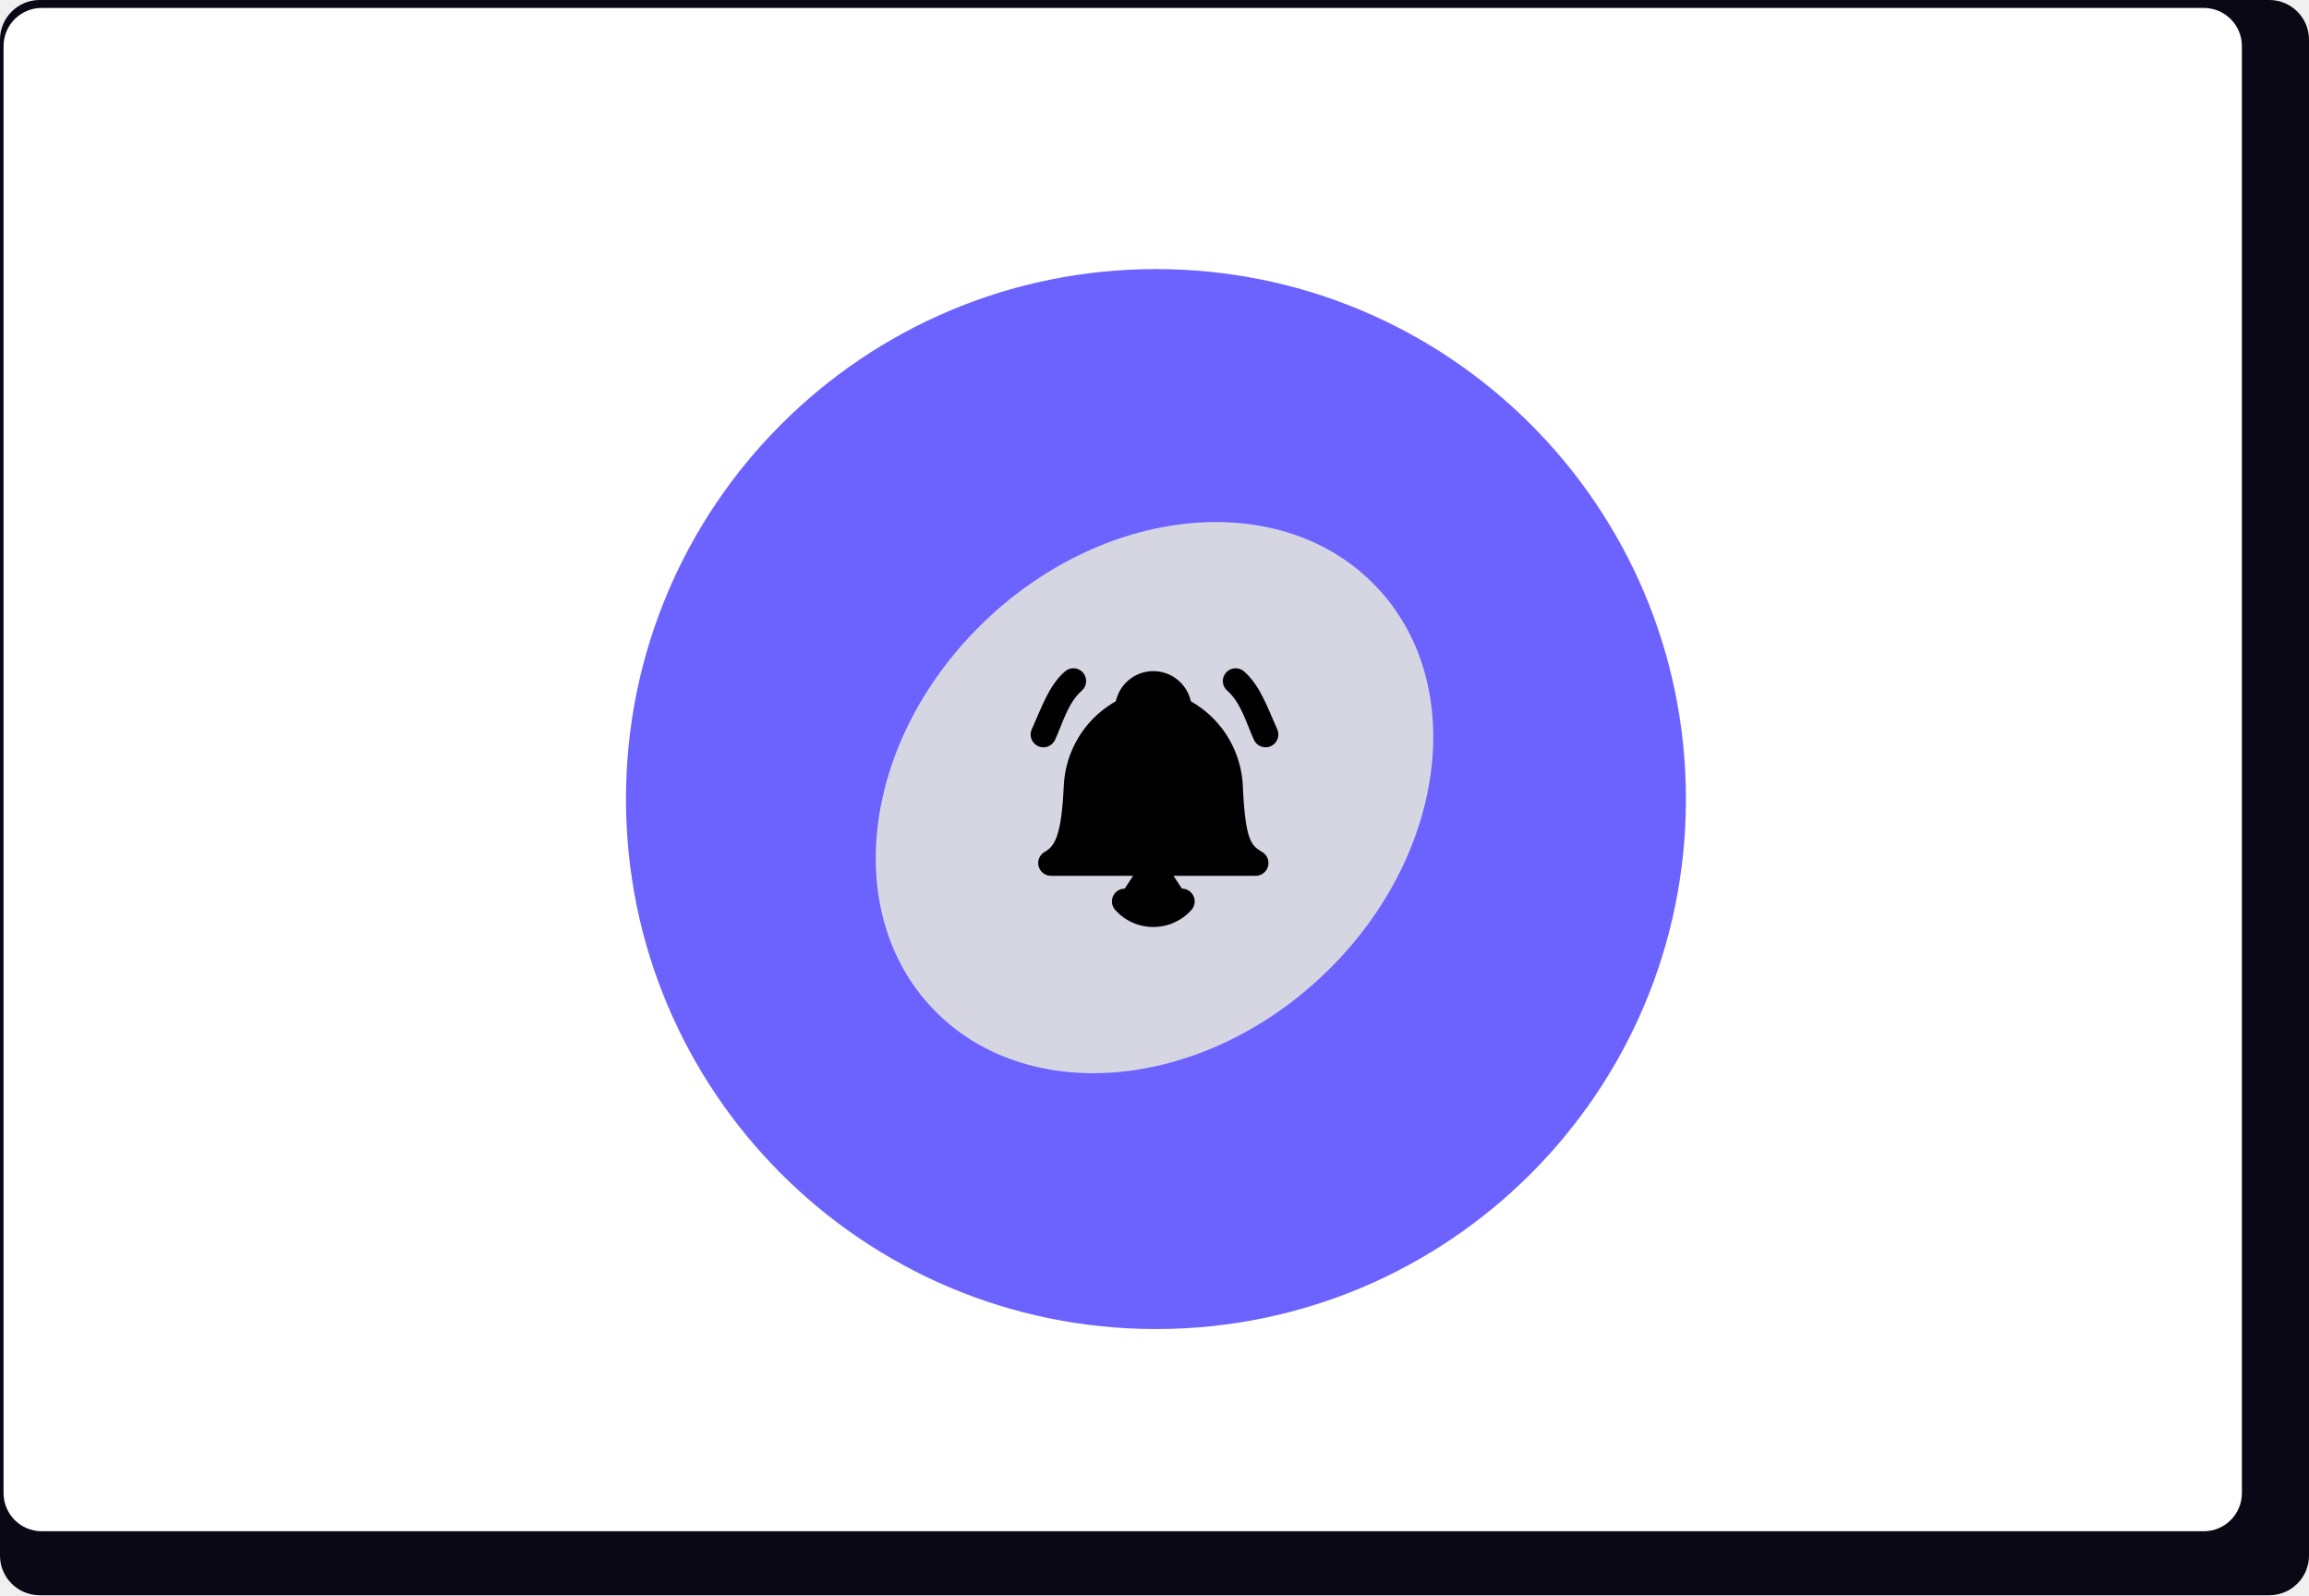
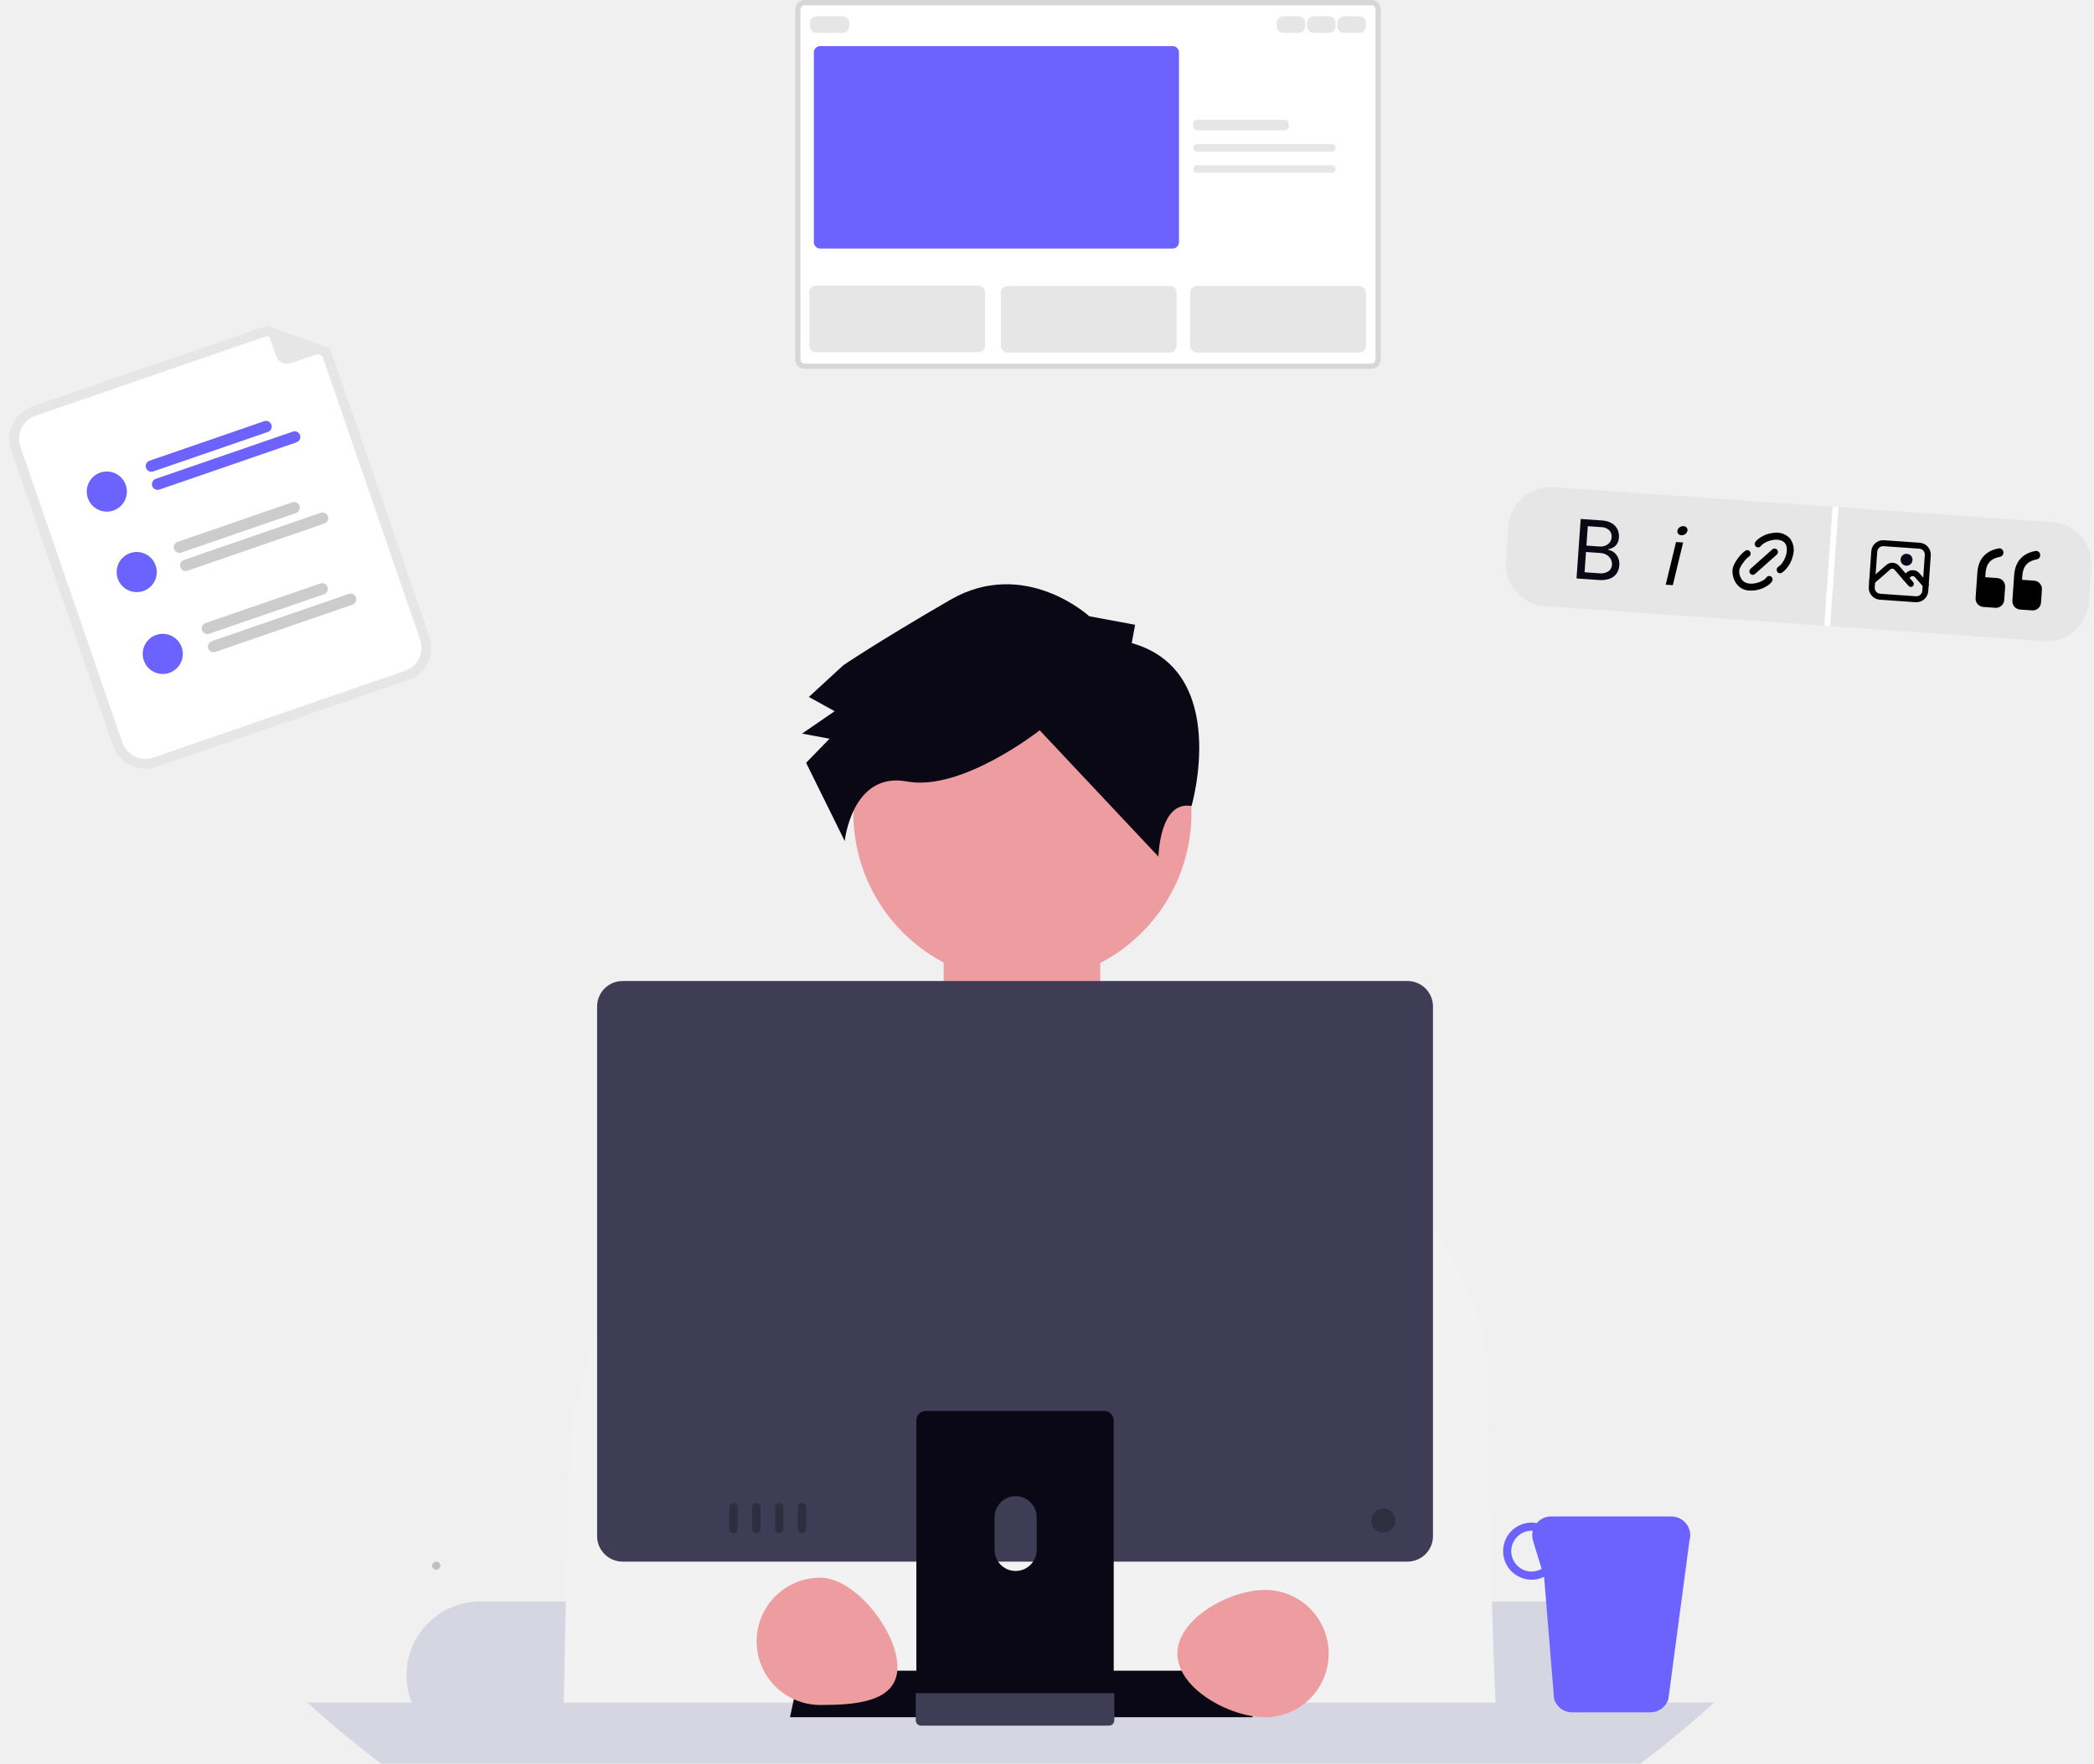
- <svg xmlns="http://www.w3.org/2000/svg" width="799.465" height="552.326" viewBox="0 0 799.465 552.326" role="img" artist="Katerina Limpitsouni" source="https://undraw.co/">
-   <g transform="translate(-560.267 -263.836)">
-     <path d="M1352.3,232.384H580.059a13.747,13.747,0,0,0-13.613,13.848v524.66a13.74,13.74,0,0,0,13.613,13.819H1352.3a13.741,13.741,0,0,0,13.613-13.819V246.232a13.747,13.747,0,0,0-13.611-13.848Z" transform="translate(-6.18 31.451)" fill="#090814" />
-     <path d="M1236.279,232.384H578.049a11.628,11.628,0,0,0-11.6,11.627V684.536a11.623,11.623,0,0,0,11.6,11.6h658.229a11.623,11.623,0,0,0,11.6-11.6V244.011a11.628,11.628,0,0,0-11.6-11.627Z" transform="translate(-3.436 34.195)" fill="#090814" />
-     <path d="M1328.244,232.384h-748.6a13.225,13.225,0,0,0-13.2,13.223V746.614a13.219,13.219,0,0,0,13.2,13.2h748.6a13.219,13.219,0,0,0,13.2-13.2V245.608a13.224,13.224,0,0,0-13.194-13.223Z" transform="translate(-4.945 34.195)" fill="#fff" />
-     <circle cx="183.5" cy="183.5" r="183.5" transform="translate(777 357)" fill="#6c63ff" />
-     <ellipse cx="105.981" cy="84.761" rx="105.981" ry="84.761" transform="translate(824.779 551.473) rotate(-43.502)" fill="#d6d6e3" />
-     <path d="M0,0H106.3V106.3H0Z" transform="translate(906.848 486.848)" fill="none" />
-     <path d="M-21362.514-17914.414a17.681,17.681,0,0,1-13.2-5.9,4.43,4.43,0,0,1,2.809-7.359l.49-.027,2.9-4.432h-28.434a4.429,4.429,0,0,1-2.186-8.283c3.416-1.936,5.8-5.281,6.617-22.924a35.438,35.438,0,0,1,16.924-28.59l1.1-.645.043-.193a13.3,13.3,0,0,1,11.352-10.143l.8-.076.779-.016a13.3,13.3,0,0,1,12.736,9.482l.205.758.037.193a35.487,35.487,0,0,1,17.82,26.881l.123,1.268c.783,18.131,2.59,21.049,5.242,23.047l.736.516.721.441a4.431,4.431,0,0,1-1.672,8.256l-.51.027h-28.445l2.906,4.432a4.43,4.43,0,0,1,3.3,7.387,17.687,17.687,0,0,1-13.18,5.9Zm34.838-64.8c-2.637-5.748-4.475-12.865-9.246-17.014a4.428,4.428,0,0,1-.445-6.246v-.006a4.43,4.43,0,0,1,6.248-.436c5.727,4.969,8.326,13.107,11.5,20a4.432,4.432,0,0,1-2.176,5.877,4.4,4.4,0,0,1-1.846.406A4.44,4.44,0,0,1-21327.676-17979.213Zm-74.742,2.176a4.427,4.427,0,0,1-2.176-5.877c3.17-6.893,5.77-15.031,11.5-20a4.423,4.423,0,0,1,6.242.436v.006a4.433,4.433,0,0,1-.439,6.246c-4.777,4.148-6.613,11.266-9.252,17.014a4.437,4.437,0,0,1-4.029,2.582A4.417,4.417,0,0,1-21402.418-17977.037Z" transform="translate(22322.109 18499.207)" />
+ <svg xmlns="http://www.w3.org/2000/svg" width="800" height="673.818" viewBox="0 0 800 673.818" role="img" artist="Katerina Limpitsouni" source="https://undraw.co/">
+   <g transform="translate(-826.017 -264.531)">
+     <g transform="matrix(0.946, -0.326, 0.326, 0.946, 826.017, 424.075)">
+       <path d="M114.77,145.533H13.015A13.03,13.03,0,0,1,0,132.514V13.015A13.03,13.03,0,0,1,13.015,0h94.666l20.1,16.024v116.49A13.03,13.03,0,0,1,114.77,145.533Z" transform="translate(0 0)" fill="#e6e6e6" />
+       <path d="M9.269,0A9.284,9.284,0,0,0,0,9.269v119.5a9.284,9.284,0,0,0,9.269,9.269H111.023a9.284,9.284,0,0,0,9.269-9.269V14.082L102.624,0Z" transform="translate(3.746 3.746)" fill="#fff" />
+       <path d="M48.495,4.335H2.168A2.168,2.168,0,1,1,2.168,0H48.495a2.168,2.168,0,0,1,0,4.335Z" transform="translate(46.483 34.16)" fill="#6c63ff" />
+       <path d="M57.435,4.335H2.168A2.168,2.168,0,1,1,2.168,0H57.435a2.168,2.168,0,1,1,0,4.335Z" transform="translate(46.483 41.475)" fill="#6c63ff" />
+       <path d="M48.493,0H2.167a2.167,2.167,0,0,0,0,4.334H48.493a2.167,2.167,0,1,0,0-4.334Z" transform="translate(46.486 66.94)" fill="#ccc" />
+       <path d="M57.434,0H2.167a2.167,2.167,0,0,0,0,4.334H57.434a2.167,2.167,0,1,0,0-4.334Z" transform="translate(46.486 74.257)" fill="#ccc" />
+       <path d="M48.494,4.334H2.167A2.167,2.167,0,0,1,2.167,0H48.494a2.168,2.168,0,1,1,0,4.335Z" transform="translate(46.483 99.722)" fill="#ccc" />
+       <path d="M57.435,4.335H2.168A2.168,2.168,0,1,1,2.168,0H57.435a2.168,2.168,0,1,1,0,4.335Z" transform="translate(46.483 107.037)" fill="#ccc" />
+       <circle cx="7.661" cy="7.661" r="7.661" transform="translate(21.698 32.325)" fill="#6c63ff" />
+       <path d="M15.32,7.661a7.661,7.661,0,0,1-7.66,7.663,1.645,1.645,0,0,1-.2-.007,7.66,7.66,0,1,1,7.856-7.655Z" transform="translate(22.486 65.103)" fill="#6c63ff" />
+       <circle cx="7.661" cy="7.661" r="7.661" transform="translate(21.698 97.887)" fill="#6c63ff" />
+       <path d="M20.083,16.235H4.334A4.335,4.335,0,0,1,0,11.9V.269A.271.271,0,0,1,.439.058L20.251,15.752a.271.271,0,0,1-.168.483Z" transform="translate(107.31 0.305)" fill="#e6e6e6" />
+     </g>
+     <circle cx="1.547" cy="1.547" r="1.547" transform="translate(991.127 861.128)" opacity="0.2" />
+     <g transform="matrix(0.998, 0.07, -0.07, 0.998, 1403.442, 449.522)">
+       <rect width="223.119" height="45.534" rx="16" fill="#e6e6e6" />
+       <path d="M0,22.773V.006H8.061a8.379,8.379,0,0,1,3.931.817A5.449,5.449,0,0,1,14.3,3.008a6.165,6.165,0,0,1,.756,3.033,5.036,5.036,0,0,1-.519,2.422,4.2,4.2,0,0,1-1.366,1.521,6.345,6.345,0,0,1-1.84.84v.214a4.44,4.44,0,0,1,2.13.733,5.359,5.359,0,0,1,1.771,1.91,5.993,5.993,0,0,1,.71,3.026,6.107,6.107,0,0,1-.787,3.086,5.417,5.417,0,0,1-2.466,2.178,10.177,10.177,0,0,1-4.366.8Zm2.9-2.567H8.244a5.564,5.564,0,0,0,3.778-1.025,3.263,3.263,0,0,0,1.122-2.5,4.009,4.009,0,0,0-.581-2.108,4.249,4.249,0,0,0-1.646-1.545,5.188,5.188,0,0,0-2.526-.581H2.9ZM2.9,10H7.909a4.641,4.641,0,0,0,3.1-1.07A3.516,3.516,0,0,0,12.275,6.1a3.4,3.4,0,0,0-1.03-2.5A4.451,4.451,0,0,0,8,2.574H2.9Z" transform="translate(27.321 11.378)" fill="#090814" />
+       <g transform="translate(86.515 11.333)">
+         <path d="M1.29,10.6a1.275,1.275,0,0,1-.911-.388,1.347,1.347,0,0,1,0-1.874L8.144.388a1.273,1.273,0,0,1,1.83,0,1.347,1.347,0,0,1,0,1.874L2.205,10.21a1.275,1.275,0,0,1-.915.388Z" transform="translate(6.475 6.136)" />
+         <path d="M10.353,15.412a1.278,1.278,0,0,1-.978-.455A1.347,1.347,0,0,1,9.5,13.087l.655-.583C12.3,10.278,13.3,5.638,11.422,3.716s-6.407-.9-8.583,1.292l-.569.672a1.274,1.274,0,0,1-1.821.137A1.347,1.347,0,0,1,.315,3.948l.6-.717q.031-.036.064-.071A11.089,11.089,0,0,1,6.907.192,6.98,6.98,0,0,1,13.253,1.84a7.386,7.386,0,0,1,1.61,6.5,11.558,11.558,0,0,1-2.905,6.069q-.032.033-.066.064l-.691.615A1.272,1.272,0,0,1,10.353,15.412Z" transform="translate(7.765 0)" />
+         <path d="M7.015,15.355a6.455,6.455,0,0,1-4.72-1.785A8.057,8.057,0,0,1,0,7.945C0,5.6,2.337,2.262,3.588,1L3.643.943,4.326.33A1.274,1.274,0,0,1,6.147.444a1.347,1.347,0,0,1-.114,1.87l-.65.587c-1.228,1.252-2.8,3.91-2.8,5.042a5.359,5.359,0,0,0,1.527,3.742c1.884,1.907,6.42.911,8.63-1.258L13.2,9.8a1.275,1.275,0,0,1,1.811-.273,1.346,1.346,0,0,1,.263,1.851l-.513.707a1.317,1.317,0,0,1-.129.151,11.217,11.217,0,0,1-5.96,2.968,10.1,10.1,0,0,1-1.656.147Z" transform="translate(0 7.463)" />
+       </g>
+       <rect width="2.277" height="45.534" transform="translate(122.943 0)" fill="#fff" />
+       <path d="M0,22.775,2.786,6.235H5.495L2.71,22.775ZM4.608,3.528a1.582,1.582,0,0,1-1.235-.521,1.417,1.417,0,0,1-.342-1.243A1.961,1.961,0,0,1,3.8.512,2.237,2.237,0,0,1,5.215,0a1.611,1.611,0,0,1,1.252.51,1.42,1.42,0,0,1,.342,1.252,1.982,1.982,0,0,1-.771,1.243A2.237,2.237,0,0,1,4.608,3.528Z" transform="translate(61.471 11.376)" />
+       <g transform="translate(138.88 11.384)">
+         <path d="M2.277,0A2.277,2.277,0,1,1,0,2.277,2.277,2.277,0,0,1,2.277,0Z" transform="translate(11.384 4.553)" fill="#090814" />
+         <path d="M4.553,0h13.66a4.553,4.553,0,0,1,4.553,4.553v13.66a4.553,4.553,0,0,1-4.553,4.553H4.553A4.553,4.553,0,0,1,0,18.214V4.553A4.553,4.553,0,0,1,4.553,0Zm13.66,20.491a2.277,2.277,0,0,0,2.277-2.277V4.553a2.277,2.277,0,0,0-2.277-2.277H4.553A2.277,2.277,0,0,0,2.277,4.553v13.66a2.277,2.277,0,0,0,2.277,2.277Z" transform="translate(0 0)" />
+         <path d="M15.937,8.728a1.138,1.138,0,0,1-.8-.333L9.448,2.71a1.165,1.165,0,0,0-1.821,0L1.943,8.394a1.138,1.138,0,1,1-1.61-1.61L6.025,1.093l.016-.015a3.431,3.431,0,0,1,4.994,0l.016.015,5.692,5.692a1.138,1.138,0,0,1-.806,1.943Z" transform="translate(0 8.348)" />
+         <path d="M9.107,6.451a1.138,1.138,0,0,1-.8-.333L4.895,2.71a1.165,1.165,0,0,0-1.821,0l-1.13,1.13a1.138,1.138,0,1,1-1.61-1.61L1.472,1.093l.016-.015a3.431,3.431,0,0,1,4.994,0l.016.015L9.913,4.508a1.138,1.138,0,0,1-.806,1.943Z" transform="translate(12.522 10.624)" />
+       </g>
+       <g transform="translate(179.86 11.387)">
+         <path d="M3.131,22.763A3.193,3.193,0,0,1,0,19.511V9.754C0,4.664,2.584,1.309,7.447.045a1.562,1.562,0,0,1,1.9,1.183A1.631,1.631,0,0,1,8.207,3.2c-3.486.911-5.076,2.971-5.076,6.554V11.38h4.7a3.187,3.187,0,0,1,3.123,3.009l.008.244v4.879a3.193,3.193,0,0,1-3.13,3.252Z" transform="translate(14.087 0)" />
+         <path d="M3.131,22.762A3.193,3.193,0,0,1,0,19.51V9.753C0,4.664,2.584,1.309,7.447.045a1.562,1.562,0,0,1,1.9,1.183A1.631,1.631,0,0,1,8.207,3.2c-3.486.911-5.076,2.971-5.076,6.554v1.624h4.7a3.187,3.187,0,0,1,3.123,3.009l.008.244V19.51a3.193,3.193,0,0,1-3.13,3.252Z" transform="translate(0 0.001)" />
+       </g>
+     </g>
+     <path d="M843.21,705.353H432.577A28.17,28.17,0,0,0,404.44,733.49a27.852,27.852,0,0,0,2.03,10.467,28.139,28.139,0,0,0,26.107,17.679H843.21A28.139,28.139,0,0,0,867.493,747.7a27.17,27.17,0,0,0,1.834-3.742,27.856,27.856,0,0,0,2.03-10.467,28.178,28.178,0,0,0-28.146-28.137Z" transform="translate(576.882 171.013)" fill="#d6d6e3" />
+     <rect width="59.815" height="70.309" transform="translate(1186.541 620.026)" fill="#ed9da0" />
+     <path d="M422.732,358.755h6.253a11.464,11.464,0,0,1,11.461,11.464H411.268a11.464,11.464,0,0,1,11.464-11.464Z" transform="translate(784.75 215.89)" fill="#ccc" />
+     <path d="M64.587,0c27.538,0,60.456,41.809,60.456,41.809s4.131,14.646,4.131,22.779A64.587,64.587,0,1,1,64.587,0Z" transform="translate(1152.034 510.51)" fill="#ed9da0" />
+     <path d="M461.292,766.982H818.543c-2.391-27.251-3.948-131.421-3.948-138.276,0-30.239-24.743-63.238-24.743-63.238l-8.856-4.895L707.032,537.5l-19.141-24.865a21.287,21.287,0,0,0-17.047-8.324l-60.464.455a21.349,21.349,0,0,0-14.343,5.683L558.595,545.18,503.682,571.4l-.093-.093-.569.427-8.15,5.87-5.236,3.788s-13.762,16.5-24.754,65.986C463.226,654.823,462.066,751.175,461.292,766.982Z" transform="translate(579.69 161.084)" fill="#f2f2f2" />
+     <path d="M905.823,742.141c-.86.785-1.73,1.562-2.6,2.338q-4.939,4.392-10.018,8.633-7.675,6.4-15.668,12.408H396.608q-14.685-11.028-28.3-23.385Z" transform="translate(575.098 172.829)" fill="#d6d6e3" />
+     <path d="M523.094,689.248H346.3l3.741-17.772H519.349Z" transform="translate(781.541 231.335)" fill="#090814" />
+     <path d="M867.982,674.4h-46a7.106,7.106,0,0,0-5.454,2.526,10.3,10.3,0,0,0-1.945-.187,10.911,10.911,0,1,0,0,21.822,10.783,10.783,0,0,0,4.749-1.1l.77,9.427,3.05,37.266a6.81,6.81,0,0,0,.579,1.338,7.172,7.172,0,0,0,6.3,3.742H859.94a7.2,7.2,0,0,0,6.3-3.742,7.389,7.389,0,0,0,.569-1.338l8.045-60.447a7.193,7.193,0,0,0-6.876-9.307Zm-53.4,21.047a7.8,7.8,0,0,1,0-15.6c.14,0,.271.038.412.047a7.141,7.141,0,0,0,.114,3.807l3.292,10.7a7.671,7.671,0,0,1-3.817,1.038Z" transform="translate(596.598 169.485)" fill="#6c63ff" />
+     <path d="M789.056,485.931H489.161a9.73,9.73,0,0,0-9.72,9.72V698.02a9.73,9.73,0,0,0,9.72,9.72H789.056a9.73,9.73,0,0,0,9.72-9.72V495.651A9.73,9.73,0,0,0,789.056,485.931Z" transform="translate(574.701 153.388)" fill="#3f3d56" />
+     <path d="M661.816,635.978H593.691a3.635,3.635,0,0,0-3.629,3.643V747.239h75.394V639.616a3.637,3.637,0,0,0-3.643-3.643Zm-33.833,61.147a8.082,8.082,0,0,1-8.045-8.045V676.672a8.045,8.045,0,1,1,16.089,0V689.08a8.082,8.082,0,0,1-8.045,8.045Z" transform="translate(586.049 167.586)" fill="#090814" />
+     <path d="M589.839,738.717V749.1a2.034,2.034,0,0,0,2.03,2.03h71.806a2.04,2.04,0,0,0,2.03-2.03V738.717Z" transform="translate(586.038 172.661)" fill="#3f3d56" />
+     <circle cx="4.598" cy="4.598" r="4.598" transform="translate(1349.885 840.806)" fill="#2f2e41" />
+     <path d="M523.543,669.493a1.609,1.609,0,0,0-1.609,1.609v8.278a1.609,1.609,0,0,0,3.218,0V671.1a1.609,1.609,0,0,0-1.609-1.609Z" transform="translate(582.685 169.242)" fill="#2f2e41" />
+     <path d="M531.868,669.493a1.609,1.609,0,0,0-1.609,1.609v8.278a1.609,1.609,0,0,0,3.218,0V671.1a1.608,1.608,0,0,0-1.608-1.609Z" transform="translate(583.095 169.242)" fill="#2f2e41" />
+     <path d="M540.2,669.493a1.609,1.609,0,0,0-1.609,1.609v8.278a1.609,1.609,0,0,0,3.218,0V671.1a1.609,1.609,0,0,0-1.61-1.609Z" transform="translate(583.508 169.242)" fill="#2f2e41" />
+     <path d="M548.519,669.493a1.609,1.609,0,0,0-1.609,1.609v8.278a1.609,1.609,0,0,0,3.218,0V671.1a1.609,1.609,0,0,0-1.609-1.609Z" transform="translate(583.918 169.242)" fill="#2f2e41" />
+     <path d="M24.32,0C37.751,0,53.8,20.726,53.8,34.158S37.751,48.64,24.32,48.64A24.32,24.32,0,0,1,24.32,0Z" transform="translate(1115.087 867.265)" fill="#ed9da0" />
+     <path d="M25.434,0a24.32,24.32,0,1,1,0,48.64C12,48.64-8.048,37.751-8.048,24.32S12,0,25.434,0Z" transform="translate(1283.879 871.942)" fill="#ed9da0" />
+     <path d="M974.16,446.985l1.3-7-17.507-3.249s-24.762-22.707-53.171-6.247S863.917,455.5,863.917,455.5l-13.1,12.056,9.854,5.451-12.454,8.554,10.5,1.95-8.953,9.2,14.752,29.9s2.755-26.654,23.763-22.755S939,480.3,939,480.3l45.373,48.265s.38-21.56,12.644-19.334C997.015,509.232,1012.025,457.635,974.16,446.985Z" transform="translate(284.224 63.235)" fill="#090814" />
+     <g transform="translate(1130.828 265.531)">
+       <path d="M220.083,139.917H3.6a2.608,2.608,0,0,1-2.6-2.6V3.6A2.608,2.608,0,0,1,3.6,1H220.083a2.608,2.608,0,0,1,2.6,2.6V137.312A2.608,2.608,0,0,1,220.083,139.917Z" transform="translate(-1 -1)" fill="#fff" />
+       <path d="M220.083,139.917H3.6a2.608,2.608,0,0,1-2.6-2.6V3.6A2.608,2.608,0,0,1,3.6,1H220.083a2.608,2.608,0,0,1,2.6,2.6V137.312A2.608,2.608,0,0,1,220.083,139.917Z" transform="translate(-1 -1)" fill="none" stroke="#d7d7d7" stroke-miterlimit="10" stroke-width="2" />
+       <path d="M154.417,132.04H20.131a2.442,2.442,0,0,1-2.6-2.231V56.941a2.442,2.442,0,0,1,2.6-2.231H154.417a2.442,2.442,0,0,1,2.6,2.231V129.81a2.442,2.442,0,0,1-2.6,2.231Z" transform="translate(-11.415 -38.09)" fill="#6c63ff" />
+       <g transform="translate(4.382 5.21)">
+         <path d="M29.971,25.959h-9.84a2.608,2.608,0,0,1-2.6-2.6V22.2a2.608,2.608,0,0,1,2.6-2.6h9.84a2.608,2.608,0,0,1,2.6,2.6v1.158a2.608,2.608,0,0,1-2.6,2.6Z" transform="translate(-17.278 -19.592)" fill="#e6e6e6" />
+         <path d="M662.185,25.959H656.4a2.608,2.608,0,0,1-2.6-2.6V22.2a2.608,2.608,0,0,1,2.6-2.6h5.788a2.608,2.608,0,0,1,2.6,2.6v1.158a2.608,2.608,0,0,1-2.6,2.6Z" transform="translate(-475.267 -19.592)" fill="#e6e6e6" />
+         <path d="M342.355,412.772H280.422a2.607,2.607,0,0,1-2.6-2.6V389.909a2.607,2.607,0,0,1,2.6-2.6h61.934a2.607,2.607,0,0,1,2.6,2.6v20.259A2.608,2.608,0,0,1,342.355,412.772Z" transform="translate(-204.637 -284.275)" fill="#e6e6e6" />
+         <path d="M81.177,412.266H19.243a2.608,2.608,0,0,1-2.6-2.6V389.4a2.608,2.608,0,0,1,2.6-2.6H81.177a2.608,2.608,0,0,1,2.6,2.6v20.259a2.608,2.608,0,0,1-2.6,2.6Z" transform="translate(-16.639 -283.91)" fill="#e6e6e6" />
+         <path d="M600.58,387.3a2.608,2.608,0,0,1,2.6,2.6v20.259a2.608,2.608,0,0,1-2.6,2.6H538.647a2.607,2.607,0,0,1-2.6-2.6V389.909a2.607,2.607,0,0,1,2.6-2.6" transform="translate(-390.509 -284.275)" fill="#e6e6e6" />
+         <g transform="translate(146.69 39.555)">
+           <path d="M541.62,166.264a1.449,1.449,0,0,0-1.447,1.447v1.158a1.449,1.449,0,0,0,1.447,1.447h33.572a1.449,1.449,0,0,0,1.447-1.447v-1.158a1.449,1.449,0,0,0-1.447-1.447Z" transform="translate(-540.174 -166.264)" fill="#e6e6e6" />
+           <path d="M541.62,199.317a1.447,1.447,0,0,0,0,2.894h51.515a1.447,1.447,0,0,0,0-2.894Z" transform="translate(-540.174 -190.056)" fill="#e6e6e6" />
+           <path d="M541.62,228.238a1.447,1.447,0,0,0,0,2.894h51.515a1.447,1.447,0,0,0,0-2.894Z" transform="translate(-540.174 -210.873)" fill="#e6e6e6" />
+         </g>
+         <path d="M703.5,25.959h-5.788a2.608,2.608,0,0,1-2.6-2.6V22.2a2.608,2.608,0,0,1,2.6-2.6H703.5a2.607,2.607,0,0,1,2.6,2.6v1.158A2.607,2.607,0,0,1,703.5,25.959Z" transform="translate(-505.007 -19.592)" fill="#e6e6e6" />
+         <path d="M744.817,25.959h-5.788a2.608,2.608,0,0,1-2.6-2.6V22.2a2.608,2.608,0,0,1,2.6-2.6h5.788a2.608,2.608,0,0,1,2.6,2.6v1.158a2.608,2.608,0,0,1-2.6,2.6Z" transform="translate(-534.746 -19.592)" fill="#e6e6e6" />
+       </g>
+     </g>
  </g>
</svg>
